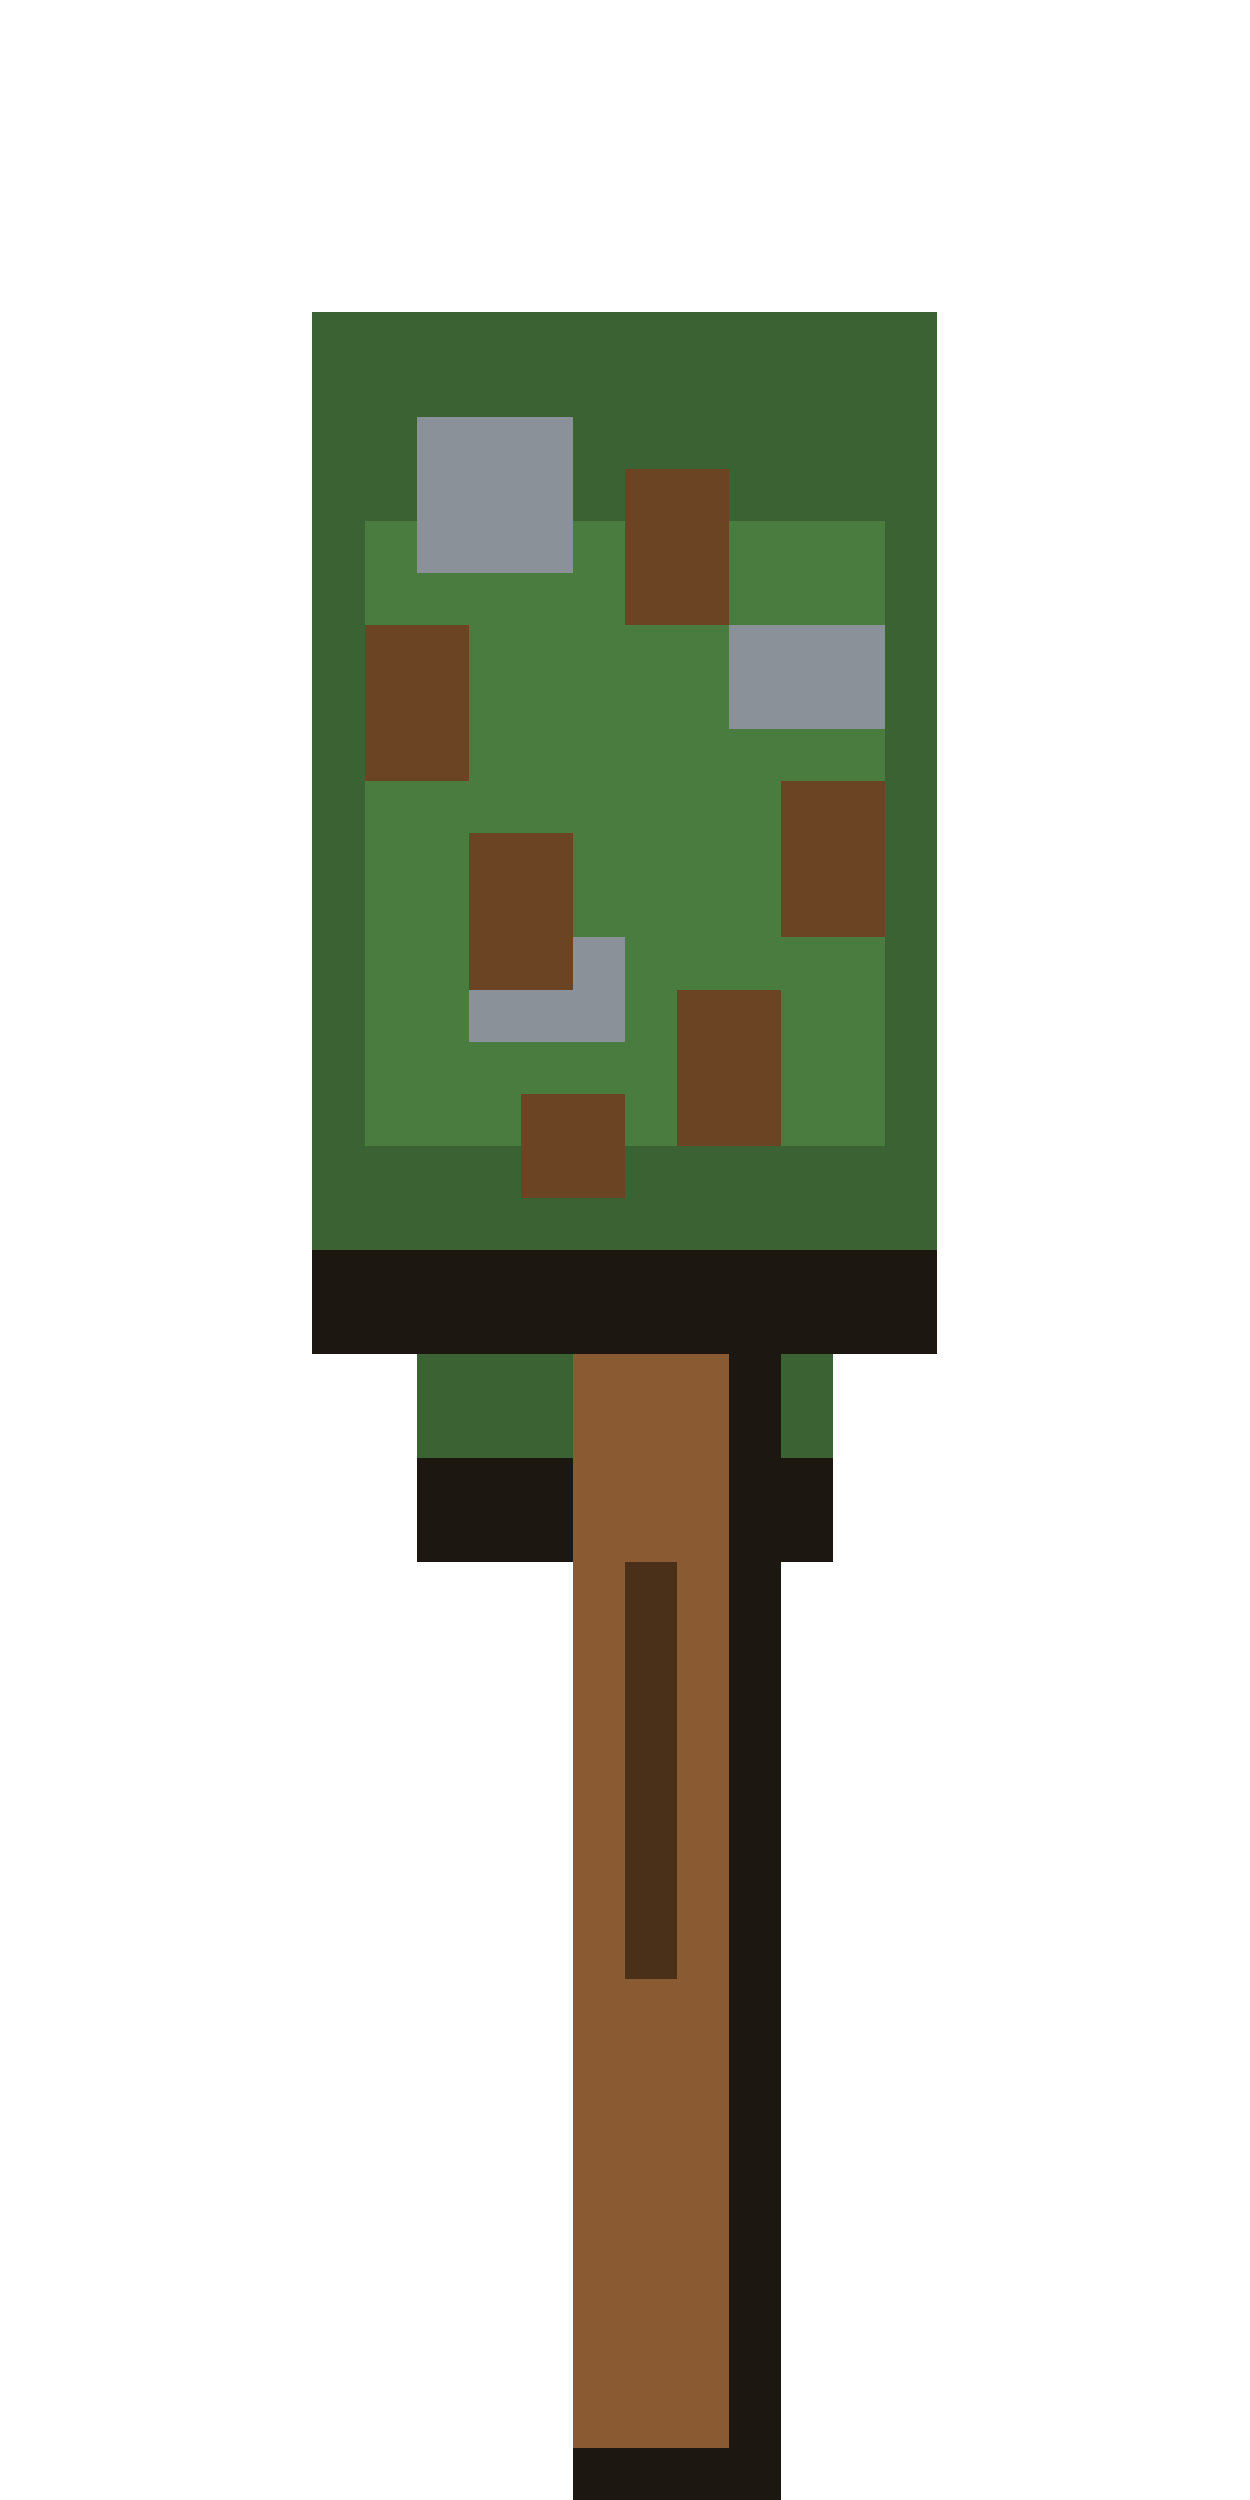
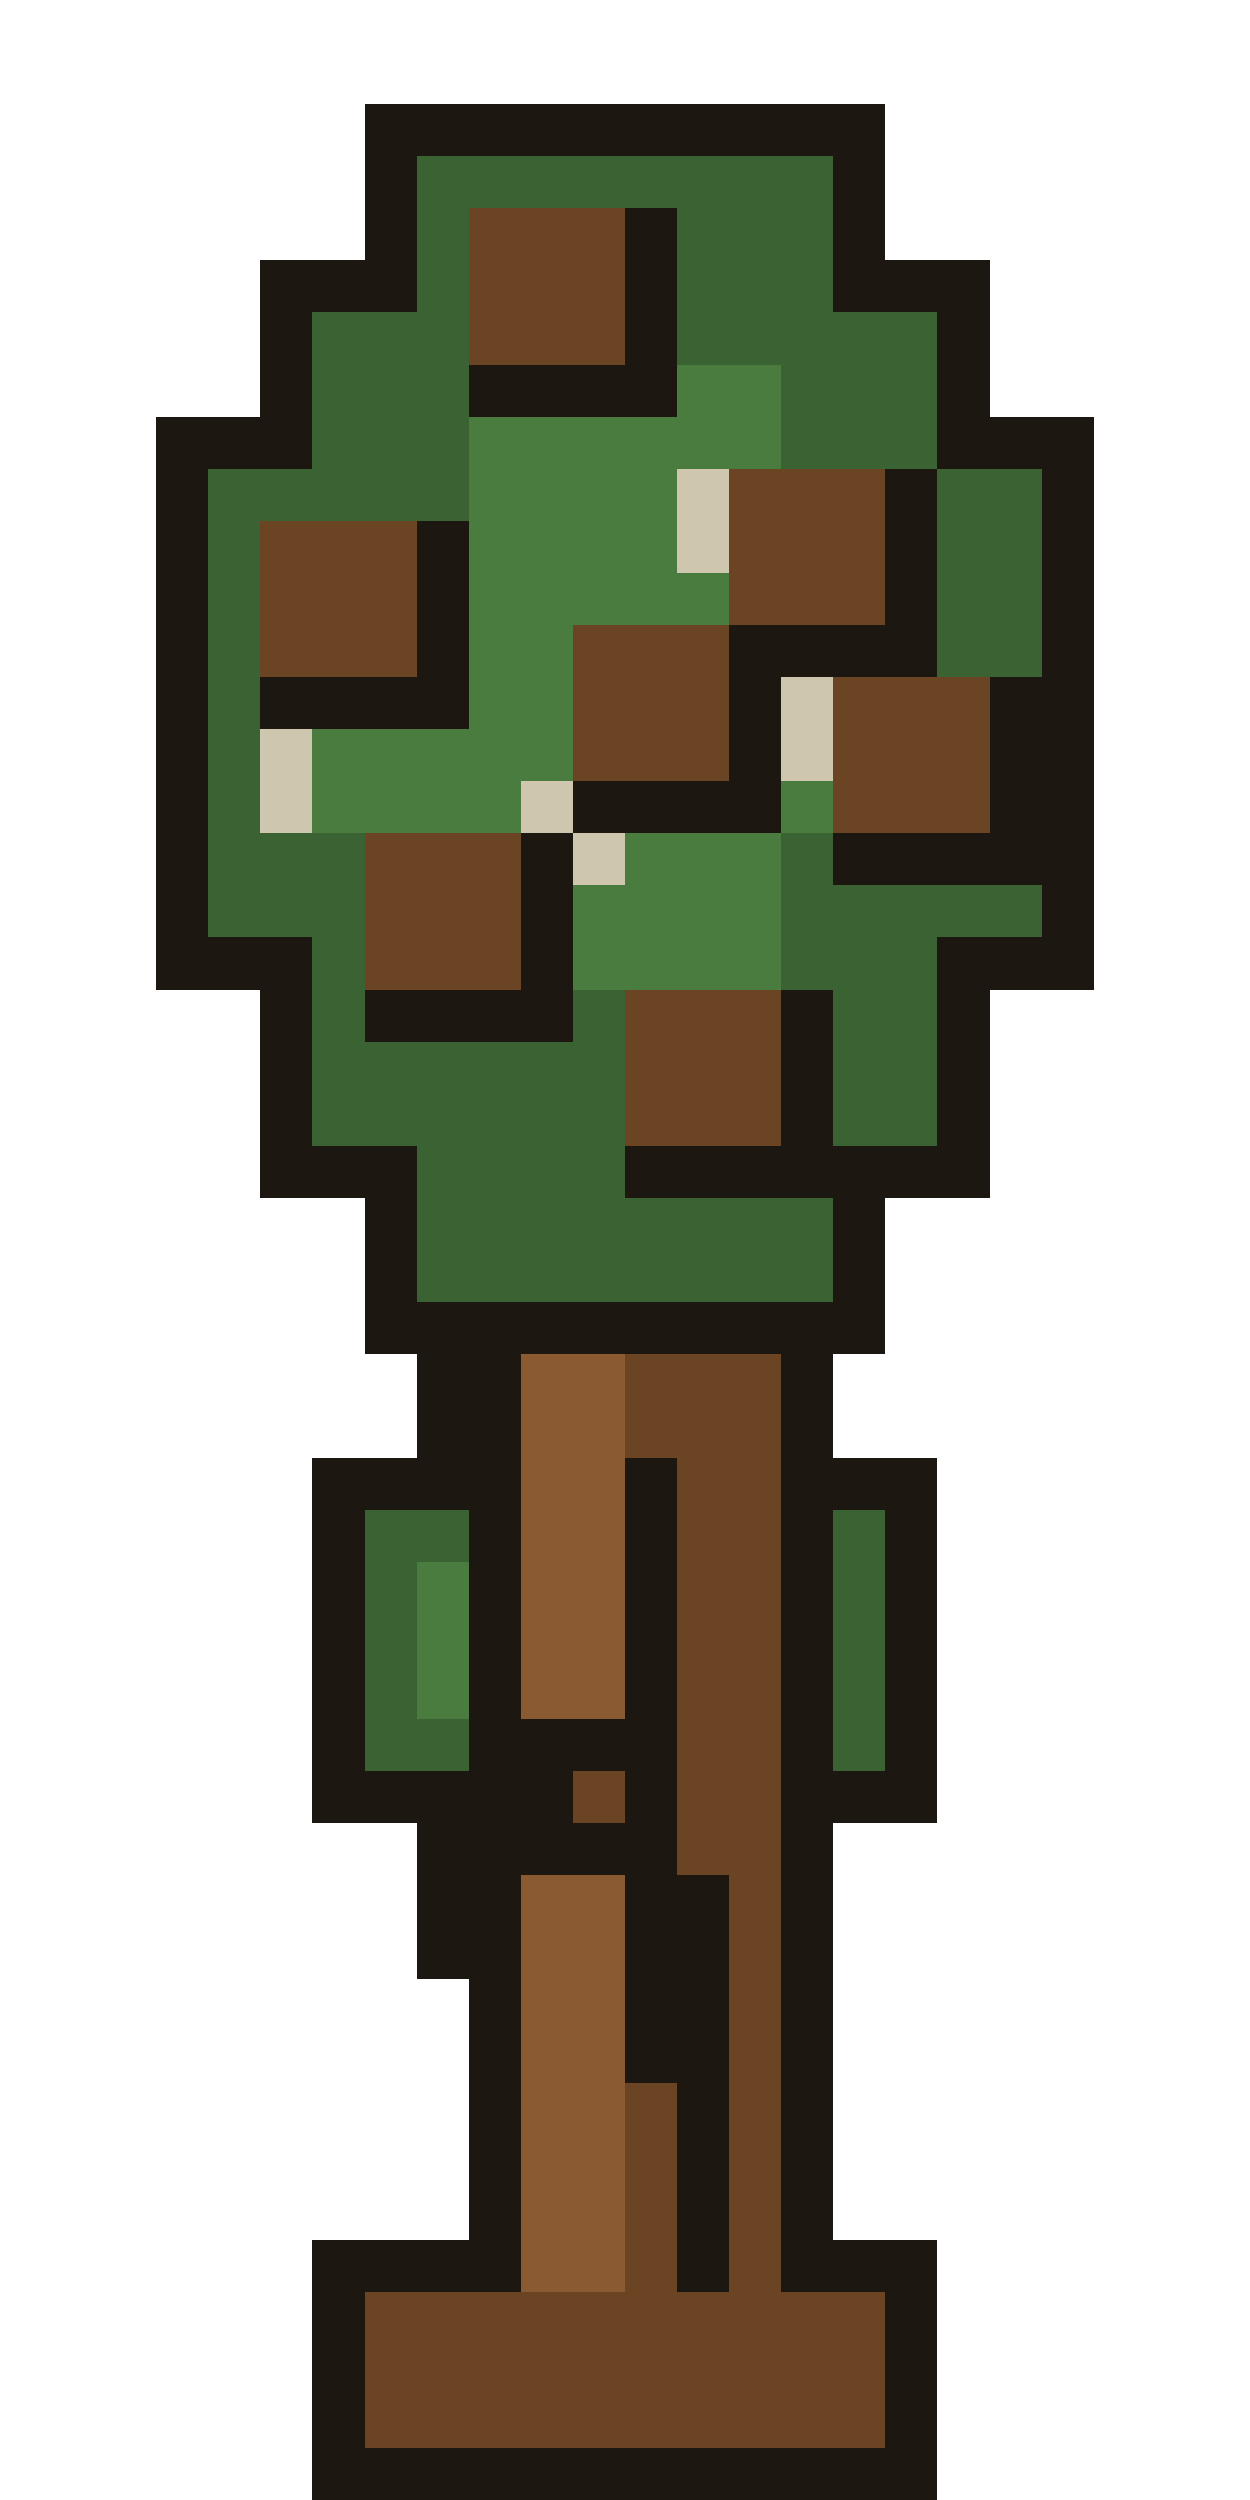
<svg xmlns="http://www.w3.org/2000/svg" viewBox="0 0 24 48" fill="none" shape-rendering="crispEdges">
  <g id="grow">
-     <rect fill="#1c1710" x="11" y="28" width="3" height="20" />
-     <rect fill="#8a5a32" x="11" y="29" width="2" height="18" />
-     <rect fill="#1c1710" x="8" y="20" width="8" height="10" />
-     <rect fill="#3a6232" x="8" y="18" width="8" height="10" />
-     <rect fill="#4a7c3f" x="9" y="20" width="6" height="6" />
-     <rect fill="#8a9198" x="10" y="21" width="2" height="2" />
+     <rect fill="#1c1710" x="10" y="33" width="4" height="12" />
+     <rect fill="#6b4423" x="11" y="34" width="2" height="10" />
+     <rect fill="#8a5a32" x="11" y="34" width="1" height="9" />
+     <rect fill="#1c1710" x="12" y="37" width="1" height="5" />
+     <rect fill="#1c1710" x="8" y="25" width="8" height="13" />
+     <rect fill="#1c1710" x="6" y="28" width="12" height="7" />
+     <rect fill="#3a6232" x="9" y="26" width="6" height="11" />
+     <rect fill="#3a6232" x="7" y="29" width="10" height="5" />
+     <rect fill="#4a7c3f" x="10" y="28" width="4" height="7" />
+     <rect fill="#4a7c3f" x="8" y="30" width="8" height="3" />
+     <rect fill="#cfc6b0" x="9" y="30" width="2" height="2" />
+     <rect fill="#cfc6b0" x="13" y="31" width="1" height="2" />
+     <rect fill="#cfc6b0" x="11" y="27" width="2" height="1" />
+     <rect fill="#1c1710" x="6" y="43" width="12" height="4" />
+     <rect fill="#6b4423" x="7" y="44" width="10" height="2" />
+     <rect fill="#8a5a32" x="8" y="44" width="4" height="1" />
  </g>
  <g id="unripe">
-     <rect fill="#1c1710" x="11" y="24" width="4" height="24" />
-     <rect fill="#8a5a32" x="11" y="25" width="3" height="22" />
-     <rect fill="#4a3018" x="12" y="30" width="1" height="8" />
-     <rect fill="#1c1710" x="6" y="8" width="12" height="18" />
-     <rect fill="#3a6232" x="6" y="6" width="12" height="18" />
-     <rect fill="#4a7c3f" x="7" y="10" width="10" height="12" />
-     <rect fill="#8a9198" x="8" y="8" width="3" height="3" />
-     <rect fill="#8a9198" x="14" y="12" width="3" height="2" />
-     <rect fill="#8a9198" x="9" y="18" width="3" height="2" />
+     <rect fill="#1c1710" x="9" y="22" width="7" height="26" />
+     <rect fill="#1c1710" x="6" y="43" width="12" height="5" />
+     <rect fill="#6b4423" x="10" y="23" width="5" height="24" />
+     <rect fill="#8a5a32" x="10" y="23" width="2" height="22" />
+     <rect fill="#6b4423" x="7" y="44" width="10" height="3" />
+     <rect fill="#1c1710" x="12" y="28" width="1" height="12" />
+     <rect fill="#1c1710" x="13" y="36" width="1" height="8" />
+     <rect fill="#1c1710" x="10" y="33" width="3" height="3" />
+     <rect fill="#6b4423" x="11" y="34" width="1" height="1" />
+     <rect fill="#1c1710" x="7" y="2" width="10" height="24" />
+     <rect fill="#1c1710" x="5" y="5" width="14" height="18" />
+     <rect fill="#1c1710" x="3" y="8" width="18" height="11" />
+     <rect fill="#3a6232" x="8" y="3" width="8" height="22" />
+     <rect fill="#3a6232" x="6" y="6" width="12" height="16" />
+     <rect fill="#3a6232" x="4" y="9" width="16" height="9" />
+     <rect fill="#4a7c3f" x="9" y="7" width="6" height="12" />
+     <rect fill="#4a7c3f" x="6" y="11" width="12" height="5" />
+     <rect fill="#cfc6b0" x="7" y="12" width="2" height="2" />
+     <rect fill="#cfc6b0" x="13" y="9" width="2" height="2" />
+     <rect fill="#cfc6b0" x="10" y="15" width="2" height="2" />
+     <rect fill="#cfc6b0" x="15" y="13" width="2" height="2" />
+     <rect fill="#cfc6b0" x="5" y="14" width="1" height="2" />
+     <rect fill="#cfc6b0" x="17" y="15" width="1" height="2" />
+     <rect fill="#cfc6b0" x="11" y="5" width="2" height="1" />
  </g>
  <g id="ripe">
-     <rect fill="#1c1710" x="11" y="24" width="4" height="24" />
-     <rect fill="#8a5a32" x="11" y="25" width="3" height="22" />
-     <rect fill="#4a3018" x="12" y="30" width="1" height="8" />
-     <rect fill="#1c1710" x="6" y="8" width="12" height="18" />
-     <rect fill="#3a6232" x="6" y="6" width="12" height="18" />
-     <rect fill="#4a7c3f" x="7" y="10" width="10" height="12" />
-     <rect fill="#8a9198" x="8" y="8" width="3" height="3" />
-     <rect fill="#8a9198" x="14" y="12" width="3" height="2" />
-     <rect fill="#8a9198" x="9" y="18" width="3" height="2" />
-     <rect fill="#6b4423" x="7" y="12" width="2" height="3" />
-     <rect fill="#6b4423" x="12" y="9" width="2" height="3" />
-     <rect fill="#6b4423" x="15" y="15" width="2" height="3" />
-     <rect fill="#6b4423" x="9" y="16" width="2" height="3" />
-     <rect fill="#6b4423" x="13" y="19" width="2" height="3" />
-     <rect fill="#6b4423" x="10" y="21" width="2" height="2" />
+     <rect fill="#1c1710" x="9" y="22" width="7" height="26" />
+     <rect fill="#1c1710" x="6" y="43" width="12" height="5" />
+     <rect fill="#6b4423" x="10" y="23" width="5" height="24" />
+     <rect fill="#8a5a32" x="10" y="23" width="2" height="22" />
+     <rect fill="#6b4423" x="7" y="44" width="10" height="3" />
+     <rect fill="#1c1710" x="12" y="28" width="1" height="12" />
+     <rect fill="#1c1710" x="13" y="36" width="1" height="8" />
+     <rect fill="#1c1710" x="10" y="33" width="3" height="3" />
+     <rect fill="#6b4423" x="11" y="34" width="1" height="1" />
+     <rect fill="#1c1710" x="7" y="2" width="10" height="24" />
+     <rect fill="#1c1710" x="5" y="5" width="14" height="18" />
+     <rect fill="#1c1710" x="3" y="8" width="18" height="11" />
+     <rect fill="#3a6232" x="8" y="3" width="8" height="22" />
+     <rect fill="#3a6232" x="6" y="6" width="12" height="16" />
+     <rect fill="#3a6232" x="4" y="9" width="16" height="9" />
+     <rect fill="#4a7c3f" x="9" y="7" width="6" height="12" />
+     <rect fill="#4a7c3f" x="6" y="11" width="12" height="5" />
+     <rect fill="#cfc6b0" x="7" y="12" width="2" height="2" />
+     <rect fill="#cfc6b0" x="13" y="9" width="2" height="2" />
+     <rect fill="#cfc6b0" x="10" y="15" width="2" height="2" />
+     <rect fill="#cfc6b0" x="15" y="13" width="2" height="2" />
+     <rect fill="#cfc6b0" x="5" y="14" width="1" height="2" />
+     <rect fill="#cfc6b0" x="17" y="15" width="1" height="2" />
+     <rect fill="#cfc6b0" x="11" y="5" width="2" height="1" />
+     <rect fill="#1c1710" x="9" y="4" width="4" height="4" />
+     <rect fill="#6b4423" x="9" y="4" width="3" height="3" />
+     <rect fill="#1c1710" x="5" y="10" width="4" height="4" />
+     <rect fill="#6b4423" x="5" y="10" width="3" height="3" />
+     <rect fill="#1c1710" x="14" y="9" width="4" height="4" />
+     <rect fill="#6b4423" x="14" y="9" width="3" height="3" />
+     <rect fill="#1c1710" x="16" y="13" width="4" height="4" />
+     <rect fill="#6b4423" x="16" y="13" width="3" height="3" />
+     <rect fill="#1c1710" x="11" y="12" width="4" height="4" />
+     <rect fill="#6b4423" x="11" y="12" width="3" height="3" />
+     <rect fill="#1c1710" x="7" y="16" width="4" height="4" />
+     <rect fill="#6b4423" x="7" y="16" width="3" height="3" />
+     <rect fill="#1c1710" x="12" y="19" width="4" height="4" />
+     <rect fill="#6b4423" x="12" y="19" width="3" height="3" />
  </g>
</svg>
